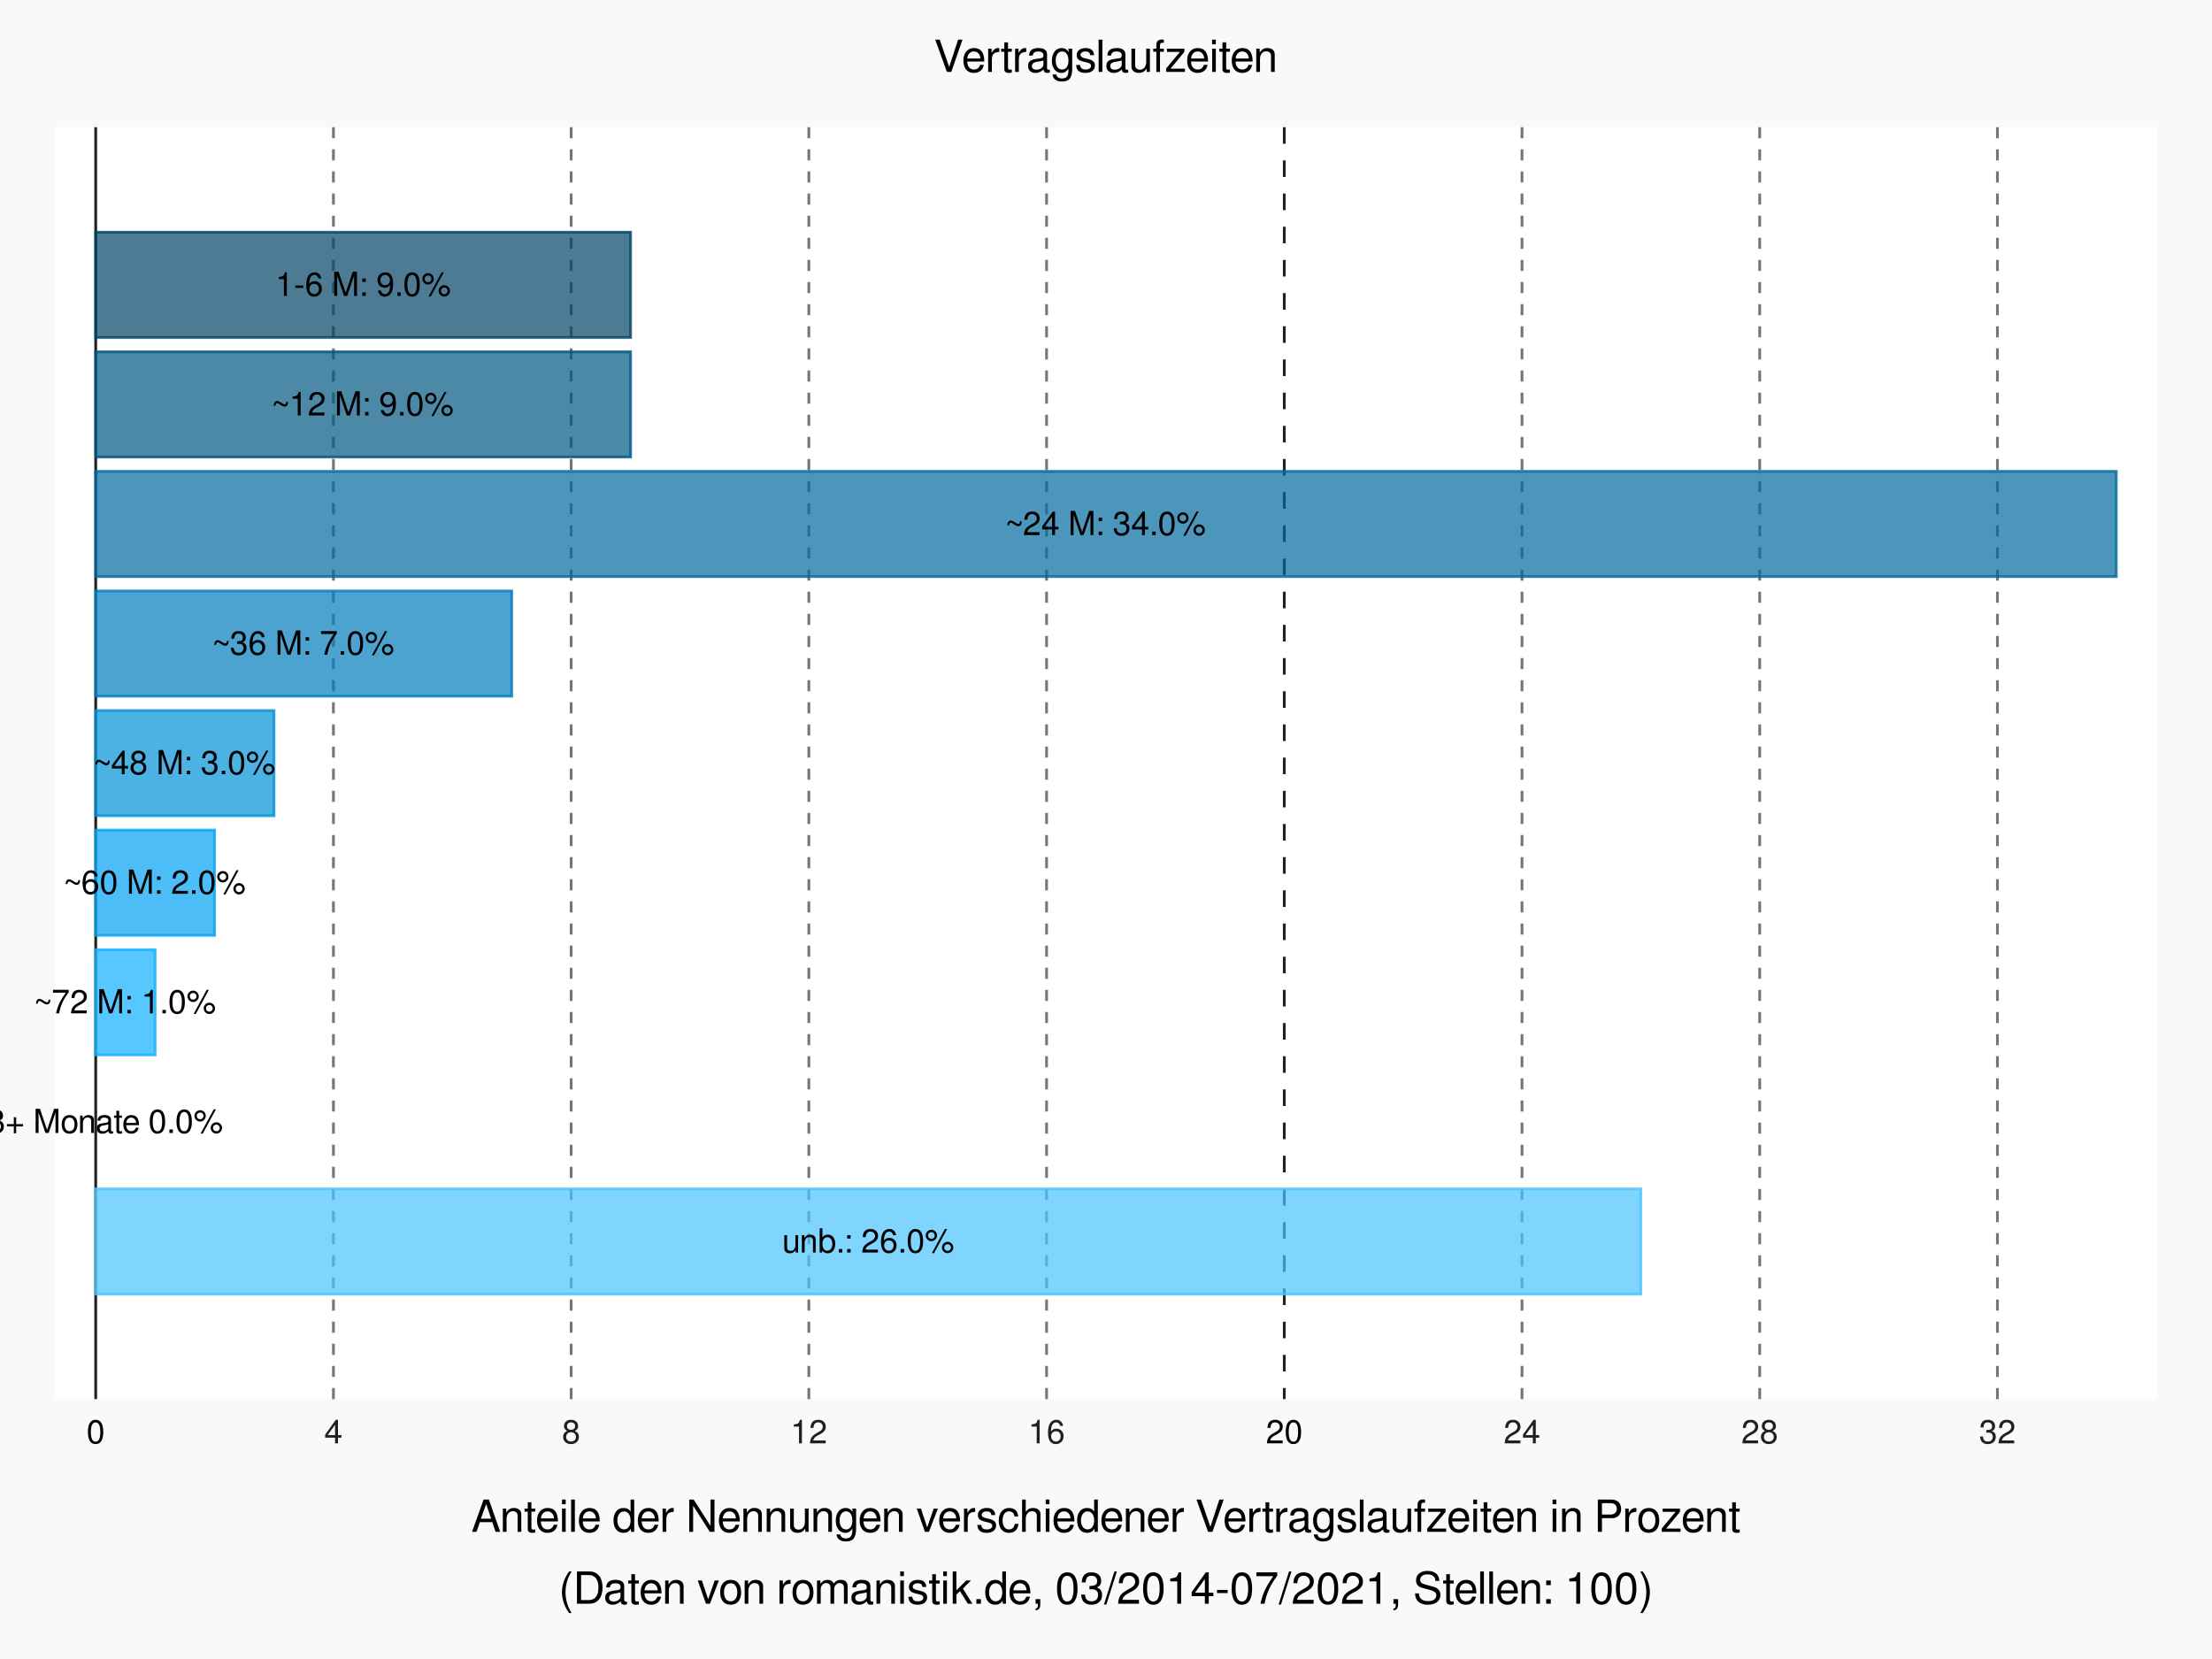
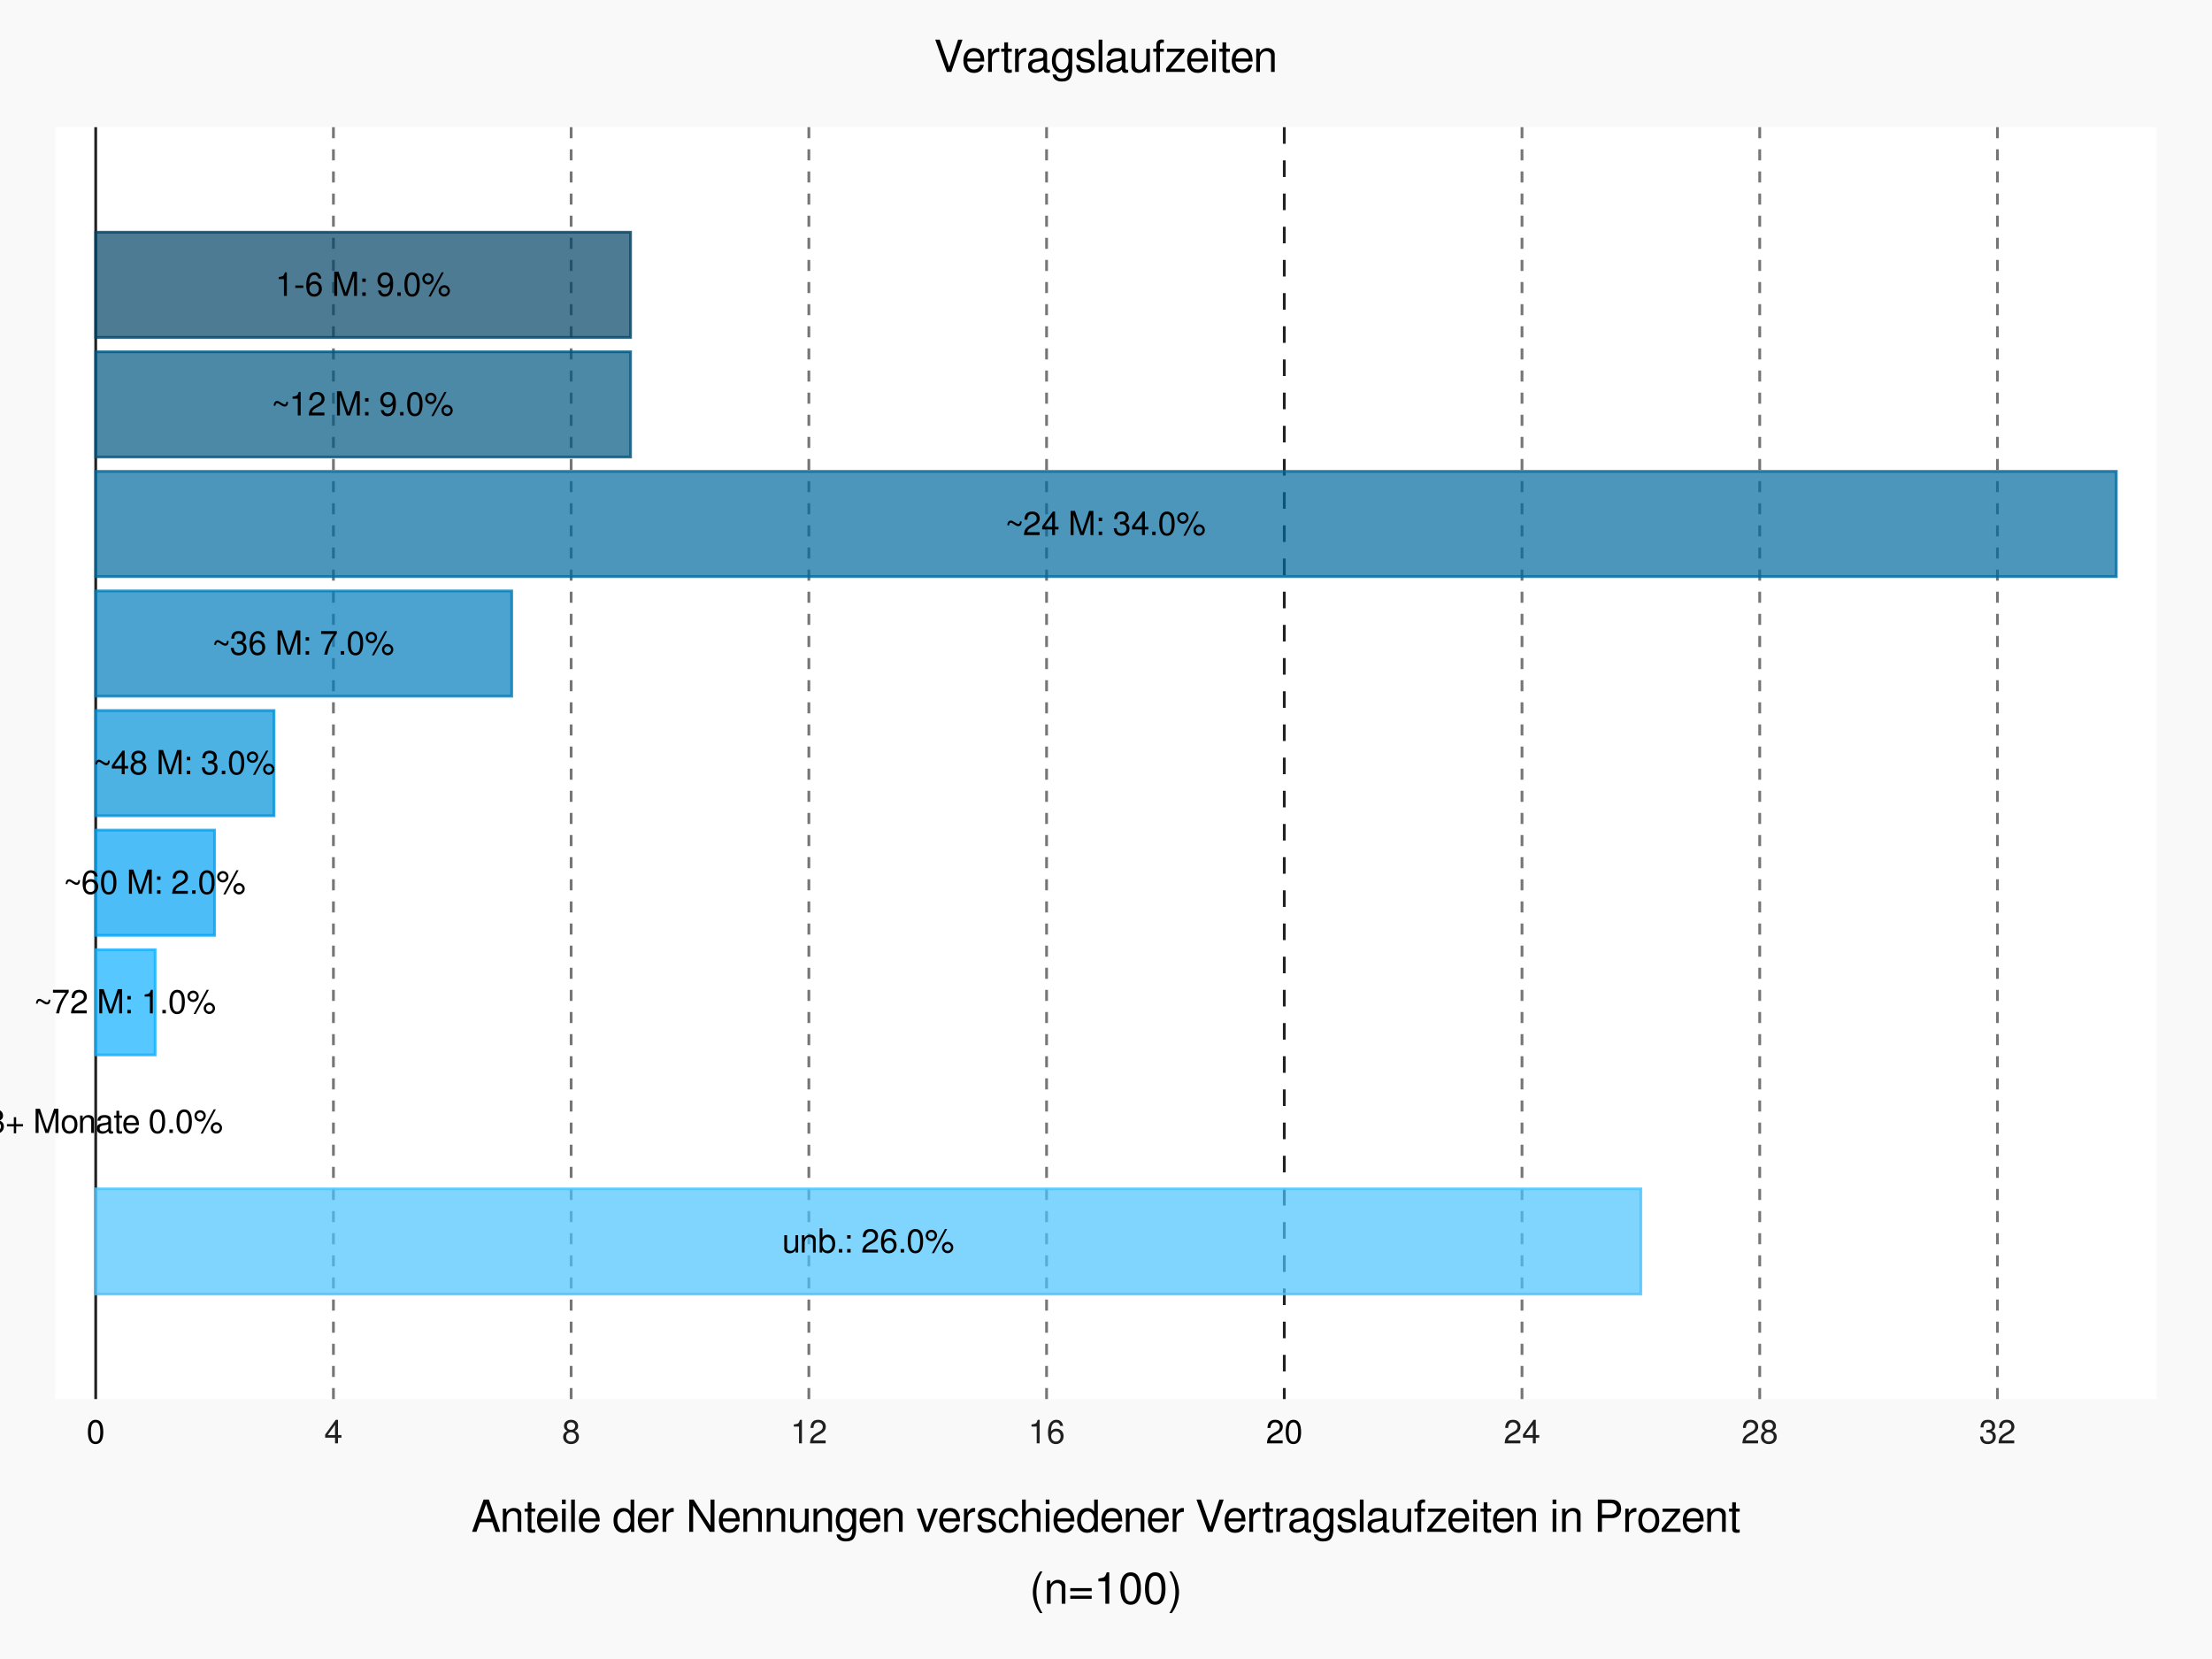
- <svg xmlns="http://www.w3.org/2000/svg" id="chart-6f245da3-0873-426b-8b31-32e1cbe89ee5" class="pygal-chart" viewBox="0 0 800 600">
+ <svg xmlns="http://www.w3.org/2000/svg" id="chart-1db33e84-9a40-43a2-95fc-147ca7465c0d" class="pygal-chart" viewBox="0 0 800 600">
  <defs>
-     <style type="text/css">#chart-6f245da3-0873-426b-8b31-32e1cbe89ee5{-webkit-user-select:none;-webkit-font-smoothing:antialiased;font-family:FreeSans}#chart-6f245da3-0873-426b-8b31-32e1cbe89ee5 .title{font-family:FreeSans;font-size:16px}#chart-6f245da3-0873-426b-8b31-32e1cbe89ee5 .legends .legend text{font-family:FreeSans;font-size:14px}#chart-6f245da3-0873-426b-8b31-32e1cbe89ee5 .axis text{font-family:FreeSans;font-size:12px}#chart-6f245da3-0873-426b-8b31-32e1cbe89ee5 .axis text.major{font-family:FreeSans;font-size:12px}#chart-6f245da3-0873-426b-8b31-32e1cbe89ee5 .text-overlay text.value{font-family:FreeSans;font-size:12px}#chart-6f245da3-0873-426b-8b31-32e1cbe89ee5 .text-overlay text.label{font-family:FreeSans;font-size:12px}#chart-6f245da3-0873-426b-8b31-32e1cbe89ee5 .tooltip{font-family:FreeSans;font-size:14px}#chart-6f245da3-0873-426b-8b31-32e1cbe89ee5 text.no_data{font-family:FreeSans;font-size:64px}
- #chart-6f245da3-0873-426b-8b31-32e1cbe89ee5{background-color:rgba(249,249,249,1)}#chart-6f245da3-0873-426b-8b31-32e1cbe89ee5 path,#chart-6f245da3-0873-426b-8b31-32e1cbe89ee5 line,#chart-6f245da3-0873-426b-8b31-32e1cbe89ee5 rect,#chart-6f245da3-0873-426b-8b31-32e1cbe89ee5 circle{-webkit-transition:150ms;-moz-transition:150ms;transition:150ms}#chart-6f245da3-0873-426b-8b31-32e1cbe89ee5 .graph &gt; .background{fill:rgba(249,249,249,1)}#chart-6f245da3-0873-426b-8b31-32e1cbe89ee5 .plot &gt; .background{fill:rgba(255,255,255,1)}#chart-6f245da3-0873-426b-8b31-32e1cbe89ee5 .graph{fill:rgba(0,0,0,.87)}#chart-6f245da3-0873-426b-8b31-32e1cbe89ee5 text.no_data{fill:rgba(0,0,0,1)}#chart-6f245da3-0873-426b-8b31-32e1cbe89ee5 .title{fill:rgba(0,0,0,1)}#chart-6f245da3-0873-426b-8b31-32e1cbe89ee5 .legends .legend text{fill:rgba(0,0,0,.87)}#chart-6f245da3-0873-426b-8b31-32e1cbe89ee5 .legends .legend:hover text{fill:rgba(0,0,0,1)}#chart-6f245da3-0873-426b-8b31-32e1cbe89ee5 .axis .line{stroke:rgba(0,0,0,1)}#chart-6f245da3-0873-426b-8b31-32e1cbe89ee5 .axis .guide.line{stroke:rgba(0,0,0,.54)}#chart-6f245da3-0873-426b-8b31-32e1cbe89ee5 .axis .major.line{stroke:rgba(0,0,0,.87)}#chart-6f245da3-0873-426b-8b31-32e1cbe89ee5 .axis text.major{fill:rgba(0,0,0,1)}#chart-6f245da3-0873-426b-8b31-32e1cbe89ee5 .axis.y .guides:hover .guide.line,#chart-6f245da3-0873-426b-8b31-32e1cbe89ee5 .line-graph .axis.x .guides:hover .guide.line,#chart-6f245da3-0873-426b-8b31-32e1cbe89ee5 .stackedline-graph .axis.x .guides:hover .guide.line,#chart-6f245da3-0873-426b-8b31-32e1cbe89ee5 .xy-graph .axis.x .guides:hover .guide.line{stroke:rgba(0,0,0,1)}#chart-6f245da3-0873-426b-8b31-32e1cbe89ee5 .axis .guides:hover text{fill:rgba(0,0,0,1)}#chart-6f245da3-0873-426b-8b31-32e1cbe89ee5 .reactive{fill-opacity:.7;stroke-opacity:.8}#chart-6f245da3-0873-426b-8b31-32e1cbe89ee5 .ci{stroke:rgba(0,0,0,.87)}#chart-6f245da3-0873-426b-8b31-32e1cbe89ee5 .reactive.active,#chart-6f245da3-0873-426b-8b31-32e1cbe89ee5 .active .reactive{fill-opacity:.8;stroke-opacity:.9;stroke-width:4}#chart-6f245da3-0873-426b-8b31-32e1cbe89ee5 .ci .reactive.active{stroke-width:1.5}#chart-6f245da3-0873-426b-8b31-32e1cbe89ee5 .series text{fill:rgba(0,0,0,1)}#chart-6f245da3-0873-426b-8b31-32e1cbe89ee5 .tooltip rect{fill:rgba(255,255,255,1);stroke:rgba(0,0,0,1);-webkit-transition:opacity 150ms;-moz-transition:opacity 150ms;transition:opacity 150ms}#chart-6f245da3-0873-426b-8b31-32e1cbe89ee5 .tooltip .label{fill:rgba(0,0,0,.87)}#chart-6f245da3-0873-426b-8b31-32e1cbe89ee5 .tooltip .label{fill:rgba(0,0,0,.87)}#chart-6f245da3-0873-426b-8b31-32e1cbe89ee5 .tooltip .legend{font-size:.8em;fill:rgba(0,0,0,.54)}#chart-6f245da3-0873-426b-8b31-32e1cbe89ee5 .tooltip .x_label{font-size:.6em;fill:rgba(0,0,0,1)}#chart-6f245da3-0873-426b-8b31-32e1cbe89ee5 .tooltip .xlink{font-size:.5em;text-decoration:underline}#chart-6f245da3-0873-426b-8b31-32e1cbe89ee5 .tooltip .value{font-size:1.5em}#chart-6f245da3-0873-426b-8b31-32e1cbe89ee5 .bound{font-size:.5em}#chart-6f245da3-0873-426b-8b31-32e1cbe89ee5 .max-value{font-size:.75em;fill:rgba(0,0,0,.54)}#chart-6f245da3-0873-426b-8b31-32e1cbe89ee5 .map-element{fill:rgba(255,255,255,1);stroke:rgba(0,0,0,.54) !important}#chart-6f245da3-0873-426b-8b31-32e1cbe89ee5 .map-element .reactive{fill-opacity:inherit;stroke-opacity:inherit}#chart-6f245da3-0873-426b-8b31-32e1cbe89ee5 .color-0,#chart-6f245da3-0873-426b-8b31-32e1cbe89ee5 .color-0 a:visited{stroke:#004466;fill:#004466}#chart-6f245da3-0873-426b-8b31-32e1cbe89ee5 .color-1,#chart-6f245da3-0873-426b-8b31-32e1cbe89ee5 .color-1 a:visited{stroke:#005782;fill:#005782}#chart-6f245da3-0873-426b-8b31-32e1cbe89ee5 .color-2,#chart-6f245da3-0873-426b-8b31-32e1cbe89ee5 .color-2 a:visited{stroke:#006a9f;fill:#006a9f}#chart-6f245da3-0873-426b-8b31-32e1cbe89ee5 .color-3,#chart-6f245da3-0873-426b-8b31-32e1cbe89ee5 .color-3 a:visited{stroke:#007dbb;fill:#007dbb}#chart-6f245da3-0873-426b-8b31-32e1cbe89ee5 .color-4,#chart-6f245da3-0873-426b-8b31-32e1cbe89ee5 .color-4 a:visited{stroke:#0090d7;fill:#0090d7}#chart-6f245da3-0873-426b-8b31-32e1cbe89ee5 .color-5,#chart-6f245da3-0873-426b-8b31-32e1cbe89ee5 .color-5 a:visited{stroke:#00a2f4;fill:#00a2f4}#chart-6f245da3-0873-426b-8b31-32e1cbe89ee5 .color-6,#chart-6f245da3-0873-426b-8b31-32e1cbe89ee5 .color-6 a:visited{stroke:#11b0ff;fill:#11b0ff}#chart-6f245da3-0873-426b-8b31-32e1cbe89ee5 .color-7,#chart-6f245da3-0873-426b-8b31-32e1cbe89ee5 .color-7 a:visited{stroke:#2db9ff;fill:#2db9ff}#chart-6f245da3-0873-426b-8b31-32e1cbe89ee5 .color-8,#chart-6f245da3-0873-426b-8b31-32e1cbe89ee5 .color-8 a:visited{stroke:#4ac3ff;fill:#4ac3ff}#chart-6f245da3-0873-426b-8b31-32e1cbe89ee5 .text-overlay .color-0 text{fill:black}#chart-6f245da3-0873-426b-8b31-32e1cbe89ee5 .text-overlay .color-1 text{fill:black}#chart-6f245da3-0873-426b-8b31-32e1cbe89ee5 .text-overlay .color-2 text{fill:black}#chart-6f245da3-0873-426b-8b31-32e1cbe89ee5 .text-overlay .color-3 text{fill:black}#chart-6f245da3-0873-426b-8b31-32e1cbe89ee5 .text-overlay .color-4 text{fill:black}#chart-6f245da3-0873-426b-8b31-32e1cbe89ee5 .text-overlay .color-5 text{fill:black}#chart-6f245da3-0873-426b-8b31-32e1cbe89ee5 .text-overlay .color-6 text{fill:black}#chart-6f245da3-0873-426b-8b31-32e1cbe89ee5 .text-overlay .color-7 text{fill:black}#chart-6f245da3-0873-426b-8b31-32e1cbe89ee5 .text-overlay .color-8 text{fill:black}
- #chart-6f245da3-0873-426b-8b31-32e1cbe89ee5 text.no_data{text-anchor:middle}#chart-6f245da3-0873-426b-8b31-32e1cbe89ee5 .guide.line{fill:none}#chart-6f245da3-0873-426b-8b31-32e1cbe89ee5 .centered{text-anchor:middle}#chart-6f245da3-0873-426b-8b31-32e1cbe89ee5 .title{text-anchor:middle}#chart-6f245da3-0873-426b-8b31-32e1cbe89ee5 .legends .legend text{fill-opacity:1}#chart-6f245da3-0873-426b-8b31-32e1cbe89ee5 .axis.x text{text-anchor:middle}#chart-6f245da3-0873-426b-8b31-32e1cbe89ee5 .axis.x:not(.web) text[transform]{text-anchor:start}#chart-6f245da3-0873-426b-8b31-32e1cbe89ee5 .axis.x:not(.web) text[transform].backwards{text-anchor:end}#chart-6f245da3-0873-426b-8b31-32e1cbe89ee5 .axis.y text{text-anchor:end}#chart-6f245da3-0873-426b-8b31-32e1cbe89ee5 .axis.y text[transform].backwards{text-anchor:start}#chart-6f245da3-0873-426b-8b31-32e1cbe89ee5 .axis.y2 text{text-anchor:start}#chart-6f245da3-0873-426b-8b31-32e1cbe89ee5 .axis.y2 text[transform].backwards{text-anchor:end}#chart-6f245da3-0873-426b-8b31-32e1cbe89ee5 .axis .guide.line{stroke-dasharray:4,4}#chart-6f245da3-0873-426b-8b31-32e1cbe89ee5 .axis .major.guide.line{stroke-dasharray:6,6}#chart-6f245da3-0873-426b-8b31-32e1cbe89ee5 .horizontal .axis.y .guide.line,#chart-6f245da3-0873-426b-8b31-32e1cbe89ee5 .horizontal .axis.y2 .guide.line,#chart-6f245da3-0873-426b-8b31-32e1cbe89ee5 .vertical .axis.x .guide.line{opacity:0}#chart-6f245da3-0873-426b-8b31-32e1cbe89ee5 .horizontal .axis.always_show .guide.line,#chart-6f245da3-0873-426b-8b31-32e1cbe89ee5 .vertical .axis.always_show .guide.line{opacity:1 !important}#chart-6f245da3-0873-426b-8b31-32e1cbe89ee5 .axis.y .guides:hover .guide.line,#chart-6f245da3-0873-426b-8b31-32e1cbe89ee5 .axis.y2 .guides:hover .guide.line,#chart-6f245da3-0873-426b-8b31-32e1cbe89ee5 .axis.x .guides:hover .guide.line{opacity:1}#chart-6f245da3-0873-426b-8b31-32e1cbe89ee5 .axis .guides:hover text{opacity:1}#chart-6f245da3-0873-426b-8b31-32e1cbe89ee5 .nofill{fill:none}#chart-6f245da3-0873-426b-8b31-32e1cbe89ee5 .subtle-fill{fill-opacity:.2}#chart-6f245da3-0873-426b-8b31-32e1cbe89ee5 .dot{stroke-width:1px;fill-opacity:1}#chart-6f245da3-0873-426b-8b31-32e1cbe89ee5 .dot.active{stroke-width:5px}#chart-6f245da3-0873-426b-8b31-32e1cbe89ee5 .dot.negative{fill:transparent}#chart-6f245da3-0873-426b-8b31-32e1cbe89ee5 text,#chart-6f245da3-0873-426b-8b31-32e1cbe89ee5 tspan{stroke:none !important}#chart-6f245da3-0873-426b-8b31-32e1cbe89ee5 .series text.active{opacity:1}#chart-6f245da3-0873-426b-8b31-32e1cbe89ee5 .tooltip rect{fill-opacity:.95;stroke-width:.5}#chart-6f245da3-0873-426b-8b31-32e1cbe89ee5 .tooltip text{fill-opacity:1}#chart-6f245da3-0873-426b-8b31-32e1cbe89ee5 .showable{visibility:hidden}#chart-6f245da3-0873-426b-8b31-32e1cbe89ee5 .showable.shown{visibility:visible}#chart-6f245da3-0873-426b-8b31-32e1cbe89ee5 .gauge-background{fill:rgba(229,229,229,1);stroke:none}#chart-6f245da3-0873-426b-8b31-32e1cbe89ee5 .bg-lines{stroke:rgba(249,249,249,1);stroke-width:2px}</style>
+     <style type="text/css">#chart-1db33e84-9a40-43a2-95fc-147ca7465c0d{-webkit-user-select:none;-webkit-font-smoothing:antialiased;font-family:FreeSans}#chart-1db33e84-9a40-43a2-95fc-147ca7465c0d .title{font-family:FreeSans;font-size:16px}#chart-1db33e84-9a40-43a2-95fc-147ca7465c0d .legends .legend text{font-family:FreeSans;font-size:14px}#chart-1db33e84-9a40-43a2-95fc-147ca7465c0d .axis text{font-family:FreeSans;font-size:12px}#chart-1db33e84-9a40-43a2-95fc-147ca7465c0d .axis text.major{font-family:FreeSans;font-size:12px}#chart-1db33e84-9a40-43a2-95fc-147ca7465c0d .text-overlay text.value{font-family:FreeSans;font-size:12px}#chart-1db33e84-9a40-43a2-95fc-147ca7465c0d .text-overlay text.label{font-family:FreeSans;font-size:12px}#chart-1db33e84-9a40-43a2-95fc-147ca7465c0d .tooltip{font-family:FreeSans;font-size:14px}#chart-1db33e84-9a40-43a2-95fc-147ca7465c0d text.no_data{font-family:FreeSans;font-size:64px}
+ #chart-1db33e84-9a40-43a2-95fc-147ca7465c0d{background-color:rgba(249,249,249,1)}#chart-1db33e84-9a40-43a2-95fc-147ca7465c0d path,#chart-1db33e84-9a40-43a2-95fc-147ca7465c0d line,#chart-1db33e84-9a40-43a2-95fc-147ca7465c0d rect,#chart-1db33e84-9a40-43a2-95fc-147ca7465c0d circle{-webkit-transition:150ms;-moz-transition:150ms;transition:150ms}#chart-1db33e84-9a40-43a2-95fc-147ca7465c0d .graph &gt; .background{fill:rgba(249,249,249,1)}#chart-1db33e84-9a40-43a2-95fc-147ca7465c0d .plot &gt; .background{fill:rgba(255,255,255,1)}#chart-1db33e84-9a40-43a2-95fc-147ca7465c0d .graph{fill:rgba(0,0,0,.87)}#chart-1db33e84-9a40-43a2-95fc-147ca7465c0d text.no_data{fill:rgba(0,0,0,1)}#chart-1db33e84-9a40-43a2-95fc-147ca7465c0d .title{fill:rgba(0,0,0,1)}#chart-1db33e84-9a40-43a2-95fc-147ca7465c0d .legends .legend text{fill:rgba(0,0,0,.87)}#chart-1db33e84-9a40-43a2-95fc-147ca7465c0d .legends .legend:hover text{fill:rgba(0,0,0,1)}#chart-1db33e84-9a40-43a2-95fc-147ca7465c0d .axis .line{stroke:rgba(0,0,0,1)}#chart-1db33e84-9a40-43a2-95fc-147ca7465c0d .axis .guide.line{stroke:rgba(0,0,0,.54)}#chart-1db33e84-9a40-43a2-95fc-147ca7465c0d .axis .major.line{stroke:rgba(0,0,0,.87)}#chart-1db33e84-9a40-43a2-95fc-147ca7465c0d .axis text.major{fill:rgba(0,0,0,1)}#chart-1db33e84-9a40-43a2-95fc-147ca7465c0d .axis.y .guides:hover .guide.line,#chart-1db33e84-9a40-43a2-95fc-147ca7465c0d .line-graph .axis.x .guides:hover .guide.line,#chart-1db33e84-9a40-43a2-95fc-147ca7465c0d .stackedline-graph .axis.x .guides:hover .guide.line,#chart-1db33e84-9a40-43a2-95fc-147ca7465c0d .xy-graph .axis.x .guides:hover .guide.line{stroke:rgba(0,0,0,1)}#chart-1db33e84-9a40-43a2-95fc-147ca7465c0d .axis .guides:hover text{fill:rgba(0,0,0,1)}#chart-1db33e84-9a40-43a2-95fc-147ca7465c0d .reactive{fill-opacity:.7;stroke-opacity:.8}#chart-1db33e84-9a40-43a2-95fc-147ca7465c0d .ci{stroke:rgba(0,0,0,.87)}#chart-1db33e84-9a40-43a2-95fc-147ca7465c0d .reactive.active,#chart-1db33e84-9a40-43a2-95fc-147ca7465c0d .active .reactive{fill-opacity:.8;stroke-opacity:.9;stroke-width:4}#chart-1db33e84-9a40-43a2-95fc-147ca7465c0d .ci .reactive.active{stroke-width:1.5}#chart-1db33e84-9a40-43a2-95fc-147ca7465c0d .series text{fill:rgba(0,0,0,1)}#chart-1db33e84-9a40-43a2-95fc-147ca7465c0d .tooltip rect{fill:rgba(255,255,255,1);stroke:rgba(0,0,0,1);-webkit-transition:opacity 150ms;-moz-transition:opacity 150ms;transition:opacity 150ms}#chart-1db33e84-9a40-43a2-95fc-147ca7465c0d .tooltip .label{fill:rgba(0,0,0,.87)}#chart-1db33e84-9a40-43a2-95fc-147ca7465c0d .tooltip .label{fill:rgba(0,0,0,.87)}#chart-1db33e84-9a40-43a2-95fc-147ca7465c0d .tooltip .legend{font-size:.8em;fill:rgba(0,0,0,.54)}#chart-1db33e84-9a40-43a2-95fc-147ca7465c0d .tooltip .x_label{font-size:.6em;fill:rgba(0,0,0,1)}#chart-1db33e84-9a40-43a2-95fc-147ca7465c0d .tooltip .xlink{font-size:.5em;text-decoration:underline}#chart-1db33e84-9a40-43a2-95fc-147ca7465c0d .tooltip .value{font-size:1.5em}#chart-1db33e84-9a40-43a2-95fc-147ca7465c0d .bound{font-size:.5em}#chart-1db33e84-9a40-43a2-95fc-147ca7465c0d .max-value{font-size:.75em;fill:rgba(0,0,0,.54)}#chart-1db33e84-9a40-43a2-95fc-147ca7465c0d .map-element{fill:rgba(255,255,255,1);stroke:rgba(0,0,0,.54) !important}#chart-1db33e84-9a40-43a2-95fc-147ca7465c0d .map-element .reactive{fill-opacity:inherit;stroke-opacity:inherit}#chart-1db33e84-9a40-43a2-95fc-147ca7465c0d .color-0,#chart-1db33e84-9a40-43a2-95fc-147ca7465c0d .color-0 a:visited{stroke:#004466;fill:#004466}#chart-1db33e84-9a40-43a2-95fc-147ca7465c0d .color-1,#chart-1db33e84-9a40-43a2-95fc-147ca7465c0d .color-1 a:visited{stroke:#005782;fill:#005782}#chart-1db33e84-9a40-43a2-95fc-147ca7465c0d .color-2,#chart-1db33e84-9a40-43a2-95fc-147ca7465c0d .color-2 a:visited{stroke:#006a9f;fill:#006a9f}#chart-1db33e84-9a40-43a2-95fc-147ca7465c0d .color-3,#chart-1db33e84-9a40-43a2-95fc-147ca7465c0d .color-3 a:visited{stroke:#007dbb;fill:#007dbb}#chart-1db33e84-9a40-43a2-95fc-147ca7465c0d .color-4,#chart-1db33e84-9a40-43a2-95fc-147ca7465c0d .color-4 a:visited{stroke:#0090d7;fill:#0090d7}#chart-1db33e84-9a40-43a2-95fc-147ca7465c0d .color-5,#chart-1db33e84-9a40-43a2-95fc-147ca7465c0d .color-5 a:visited{stroke:#00a2f4;fill:#00a2f4}#chart-1db33e84-9a40-43a2-95fc-147ca7465c0d .color-6,#chart-1db33e84-9a40-43a2-95fc-147ca7465c0d .color-6 a:visited{stroke:#11b0ff;fill:#11b0ff}#chart-1db33e84-9a40-43a2-95fc-147ca7465c0d .color-7,#chart-1db33e84-9a40-43a2-95fc-147ca7465c0d .color-7 a:visited{stroke:#2db9ff;fill:#2db9ff}#chart-1db33e84-9a40-43a2-95fc-147ca7465c0d .color-8,#chart-1db33e84-9a40-43a2-95fc-147ca7465c0d .color-8 a:visited{stroke:#4ac3ff;fill:#4ac3ff}#chart-1db33e84-9a40-43a2-95fc-147ca7465c0d .text-overlay .color-0 text{fill:black}#chart-1db33e84-9a40-43a2-95fc-147ca7465c0d .text-overlay .color-1 text{fill:black}#chart-1db33e84-9a40-43a2-95fc-147ca7465c0d .text-overlay .color-2 text{fill:black}#chart-1db33e84-9a40-43a2-95fc-147ca7465c0d .text-overlay .color-3 text{fill:black}#chart-1db33e84-9a40-43a2-95fc-147ca7465c0d .text-overlay .color-4 text{fill:black}#chart-1db33e84-9a40-43a2-95fc-147ca7465c0d .text-overlay .color-5 text{fill:black}#chart-1db33e84-9a40-43a2-95fc-147ca7465c0d .text-overlay .color-6 text{fill:black}#chart-1db33e84-9a40-43a2-95fc-147ca7465c0d .text-overlay .color-7 text{fill:black}#chart-1db33e84-9a40-43a2-95fc-147ca7465c0d .text-overlay .color-8 text{fill:black}
+ #chart-1db33e84-9a40-43a2-95fc-147ca7465c0d text.no_data{text-anchor:middle}#chart-1db33e84-9a40-43a2-95fc-147ca7465c0d .guide.line{fill:none}#chart-1db33e84-9a40-43a2-95fc-147ca7465c0d .centered{text-anchor:middle}#chart-1db33e84-9a40-43a2-95fc-147ca7465c0d .title{text-anchor:middle}#chart-1db33e84-9a40-43a2-95fc-147ca7465c0d .legends .legend text{fill-opacity:1}#chart-1db33e84-9a40-43a2-95fc-147ca7465c0d .axis.x text{text-anchor:middle}#chart-1db33e84-9a40-43a2-95fc-147ca7465c0d .axis.x:not(.web) text[transform]{text-anchor:start}#chart-1db33e84-9a40-43a2-95fc-147ca7465c0d .axis.x:not(.web) text[transform].backwards{text-anchor:end}#chart-1db33e84-9a40-43a2-95fc-147ca7465c0d .axis.y text{text-anchor:end}#chart-1db33e84-9a40-43a2-95fc-147ca7465c0d .axis.y text[transform].backwards{text-anchor:start}#chart-1db33e84-9a40-43a2-95fc-147ca7465c0d .axis.y2 text{text-anchor:start}#chart-1db33e84-9a40-43a2-95fc-147ca7465c0d .axis.y2 text[transform].backwards{text-anchor:end}#chart-1db33e84-9a40-43a2-95fc-147ca7465c0d .axis .guide.line{stroke-dasharray:4,4}#chart-1db33e84-9a40-43a2-95fc-147ca7465c0d .axis .major.guide.line{stroke-dasharray:6,6}#chart-1db33e84-9a40-43a2-95fc-147ca7465c0d .horizontal .axis.y .guide.line,#chart-1db33e84-9a40-43a2-95fc-147ca7465c0d .horizontal .axis.y2 .guide.line,#chart-1db33e84-9a40-43a2-95fc-147ca7465c0d .vertical .axis.x .guide.line{opacity:0}#chart-1db33e84-9a40-43a2-95fc-147ca7465c0d .horizontal .axis.always_show .guide.line,#chart-1db33e84-9a40-43a2-95fc-147ca7465c0d .vertical .axis.always_show .guide.line{opacity:1 !important}#chart-1db33e84-9a40-43a2-95fc-147ca7465c0d .axis.y .guides:hover .guide.line,#chart-1db33e84-9a40-43a2-95fc-147ca7465c0d .axis.y2 .guides:hover .guide.line,#chart-1db33e84-9a40-43a2-95fc-147ca7465c0d .axis.x .guides:hover .guide.line{opacity:1}#chart-1db33e84-9a40-43a2-95fc-147ca7465c0d .axis .guides:hover text{opacity:1}#chart-1db33e84-9a40-43a2-95fc-147ca7465c0d .nofill{fill:none}#chart-1db33e84-9a40-43a2-95fc-147ca7465c0d .subtle-fill{fill-opacity:.2}#chart-1db33e84-9a40-43a2-95fc-147ca7465c0d .dot{stroke-width:1px;fill-opacity:1}#chart-1db33e84-9a40-43a2-95fc-147ca7465c0d .dot.active{stroke-width:5px}#chart-1db33e84-9a40-43a2-95fc-147ca7465c0d .dot.negative{fill:transparent}#chart-1db33e84-9a40-43a2-95fc-147ca7465c0d text,#chart-1db33e84-9a40-43a2-95fc-147ca7465c0d tspan{stroke:none !important}#chart-1db33e84-9a40-43a2-95fc-147ca7465c0d .series text.active{opacity:1}#chart-1db33e84-9a40-43a2-95fc-147ca7465c0d .tooltip rect{fill-opacity:.95;stroke-width:.5}#chart-1db33e84-9a40-43a2-95fc-147ca7465c0d .tooltip text{fill-opacity:1}#chart-1db33e84-9a40-43a2-95fc-147ca7465c0d .showable{visibility:hidden}#chart-1db33e84-9a40-43a2-95fc-147ca7465c0d .showable.shown{visibility:visible}#chart-1db33e84-9a40-43a2-95fc-147ca7465c0d .gauge-background{fill:rgba(229,229,229,1);stroke:none}#chart-1db33e84-9a40-43a2-95fc-147ca7465c0d .bg-lines{stroke:rgba(249,249,249,1);stroke-width:2px}</style>
  </defs>
  <g class="graph horizontalbar-graph horizontal">
    <rect x="0" y="0" width="800" height="600" class="background" />
    <g transform="translate(20, 46)" class="plot">
      <rect x="0" y="0" width="760" height="460" class="background" />
      <g class="axis x always_show">
        <g class="guides">
          <path d="M14.615 0 v460" class="axis major line" />
          <text x="14.615" y="476.0" class="major">0</text>
        </g>
        <g class="guides">
          <path d="M100.588 0 v460" class="guide line" />
          <text x="100.588" y="476.0" class="">4</text>
        </g>
        <g class="guides">
          <path d="M186.561 0 v460" class="guide line" />
          <text x="186.561" y="476.0" class="">8</text>
        </g>
        <g class="guides">
          <path d="M272.534 0 v460" class="guide line" />
          <text x="272.534" y="476.0" class="">12</text>
        </g>
        <g class="guides">
          <path d="M358.507 0 v460" class="guide line" />
          <text x="358.507" y="476.0" class="">16</text>
        </g>
        <g class="guides">
          <path d="M444.48 0 v460" class="major guide line" />
          <text x="444.48" y="476.0" class="major">20</text>
        </g>
        <g class="guides">
          <path d="M530.452 0 v460" class="guide line" />
          <text x="530.452" y="476.0" class="">24</text>
        </g>
        <g class="guides">
          <path d="M616.425 0 v460" class="guide line" />
          <text x="616.425" y="476.0" class="">28</text>
        </g>
        <g class="guides">
          <path d="M702.398 0 v460" class="guide line" />
          <text x="702.398" y="476.0" class="">32</text>
        </g>
      </g>
      <g class="series serie-8 color-8">
        <g class="bars">
          <g class="bar">
            <rect x="14.615" y="383.962" rx="0" ry="0" width="558.824" height="38.058" class="rect reactive tooltip-trigger" />
          </g>
        </g>
      </g>
      <g class="series serie-7 color-7">
        <g class="bars">
          <g class="bar">
            <rect x="14.615" y="340.715" rx="0" ry="0" height="38.058" class="rect reactive tooltip-trigger" />
          </g>
        </g>
      </g>
      <g class="series serie-6 color-6">
        <g class="bars">
          <g class="bar">
            <rect x="14.615" y="297.467" rx="0" ry="0" width="21.493" height="38.058" class="rect reactive tooltip-trigger" />
          </g>
        </g>
      </g>
      <g class="series serie-5 color-5">
        <g class="bars">
          <g class="bar">
            <rect x="14.615" y="254.219" rx="0" ry="0" width="42.986" height="38.058" class="rect reactive tooltip-trigger" />
          </g>
        </g>
      </g>
      <g class="series serie-4 color-4">
        <g class="bars">
          <g class="bar">
            <rect x="14.615" y="210.971" rx="0" ry="0" width="64.48" height="38.058" class="rect reactive tooltip-trigger" />
          </g>
        </g>
      </g>
      <g class="series serie-3 color-3">
        <g class="bars">
          <g class="bar">
            <rect x="14.615" y="167.723" rx="0" ry="0" width="150.452" height="38.058" class="rect reactive tooltip-trigger" />
          </g>
        </g>
      </g>
      <g class="series serie-2 color-2">
        <g class="bars">
          <g class="bar">
            <rect x="14.615" y="124.475" rx="0" ry="0" width="730.769" height="38.058" class="rect reactive tooltip-trigger" />
          </g>
        </g>
      </g>
      <g class="series serie-1 color-1">
        <g class="bars">
          <g class="bar">
            <rect x="14.615" y="81.227" rx="0" ry="0" width="193.439" height="38.058" class="rect reactive tooltip-trigger" />
          </g>
        </g>
      </g>
      <g class="series serie-0 color-0">
        <g class="bars">
          <g class="bar">
            <rect x="14.615" y="37.979" rx="0" ry="0" width="193.439" height="38.058" class="rect reactive tooltip-trigger" />
          </g>
        </g>
      </g>
    </g>
    <g class="titles">
      <text x="400.0" y="26" class="title plot_title">Vertragslaufzeiten</text>
      <text x="400.0" y="554" class="title">Anteile der Nennungen verschiedener Vertragslaufzeiten in Prozent</text>
-       <text x="400.0" y="580" class="title">(Daten von romanistik.de, 03/2014-07/2021, Stellen: 100)</text>
+       <text x="400.0" y="580" class="title">(n=100)</text>
    </g>
    <g transform="translate(20, 46)" class="plot overlay">
      <g class="series serie-8 color-8" />
      <g class="series serie-7 color-7" />
      <g class="series serie-6 color-6" />
      <g class="series serie-5 color-5" />
      <g class="series serie-4 color-4" />
      <g class="series serie-3 color-3" />
      <g class="series serie-2 color-2" />
      <g class="series serie-1 color-1" />
      <g class="series serie-0 color-0" />
    </g>
    <g transform="translate(20, 46)" class="plot text-overlay">
      <g class="series serie-8 color-8">
        <text text-anchor="middle" x="294.027" y="406.991" class="value">unb.: 26.0%</text>
      </g>
      <g class="series serie-7 color-7">
        <text text-anchor="middle" x="14.615" y="363.744" class="value">78+ Monate 0.0%</text>
      </g>
      <g class="series serie-6 color-6">
        <text text-anchor="middle" x="25.362" y="320.496" class="value">~72 M: 1.0%</text>
      </g>
      <g class="series serie-5 color-5">
        <text text-anchor="middle" x="36.109" y="277.248" class="value">~60 M: 2.0%</text>
      </g>
      <g class="series serie-4 color-4">
        <text text-anchor="middle" x="46.855" y="234" class="value">~48 M: 3.0%</text>
      </g>
      <g class="series serie-3 color-3">
        <text text-anchor="middle" x="89.842" y="190.752" class="value">~36 M: 7.0%</text>
      </g>
      <g class="series serie-2 color-2">
        <text text-anchor="middle" x="380.0" y="147.504" class="value">~24 M: 34.0%</text>
      </g>
      <g class="series serie-1 color-1">
        <text text-anchor="middle" x="111.335" y="104.256" class="value">~12 M: 9.0%</text>
      </g>
      <g class="series serie-0 color-0">
        <text text-anchor="middle" x="111.335" y="61.009" class="value">1-6 M: 9.0%</text>
      </g>
    </g>
    <g transform="translate(20, 46)" class="plot tooltip-overlay">
      <g transform="translate(0 0)" style="opacity: 0" class="tooltip">
        <rect rx="0" ry="0" width="0" height="0" class="tooltip-box" />
        <g class="text" />
      </g>
    </g>
  </g>
</svg>
